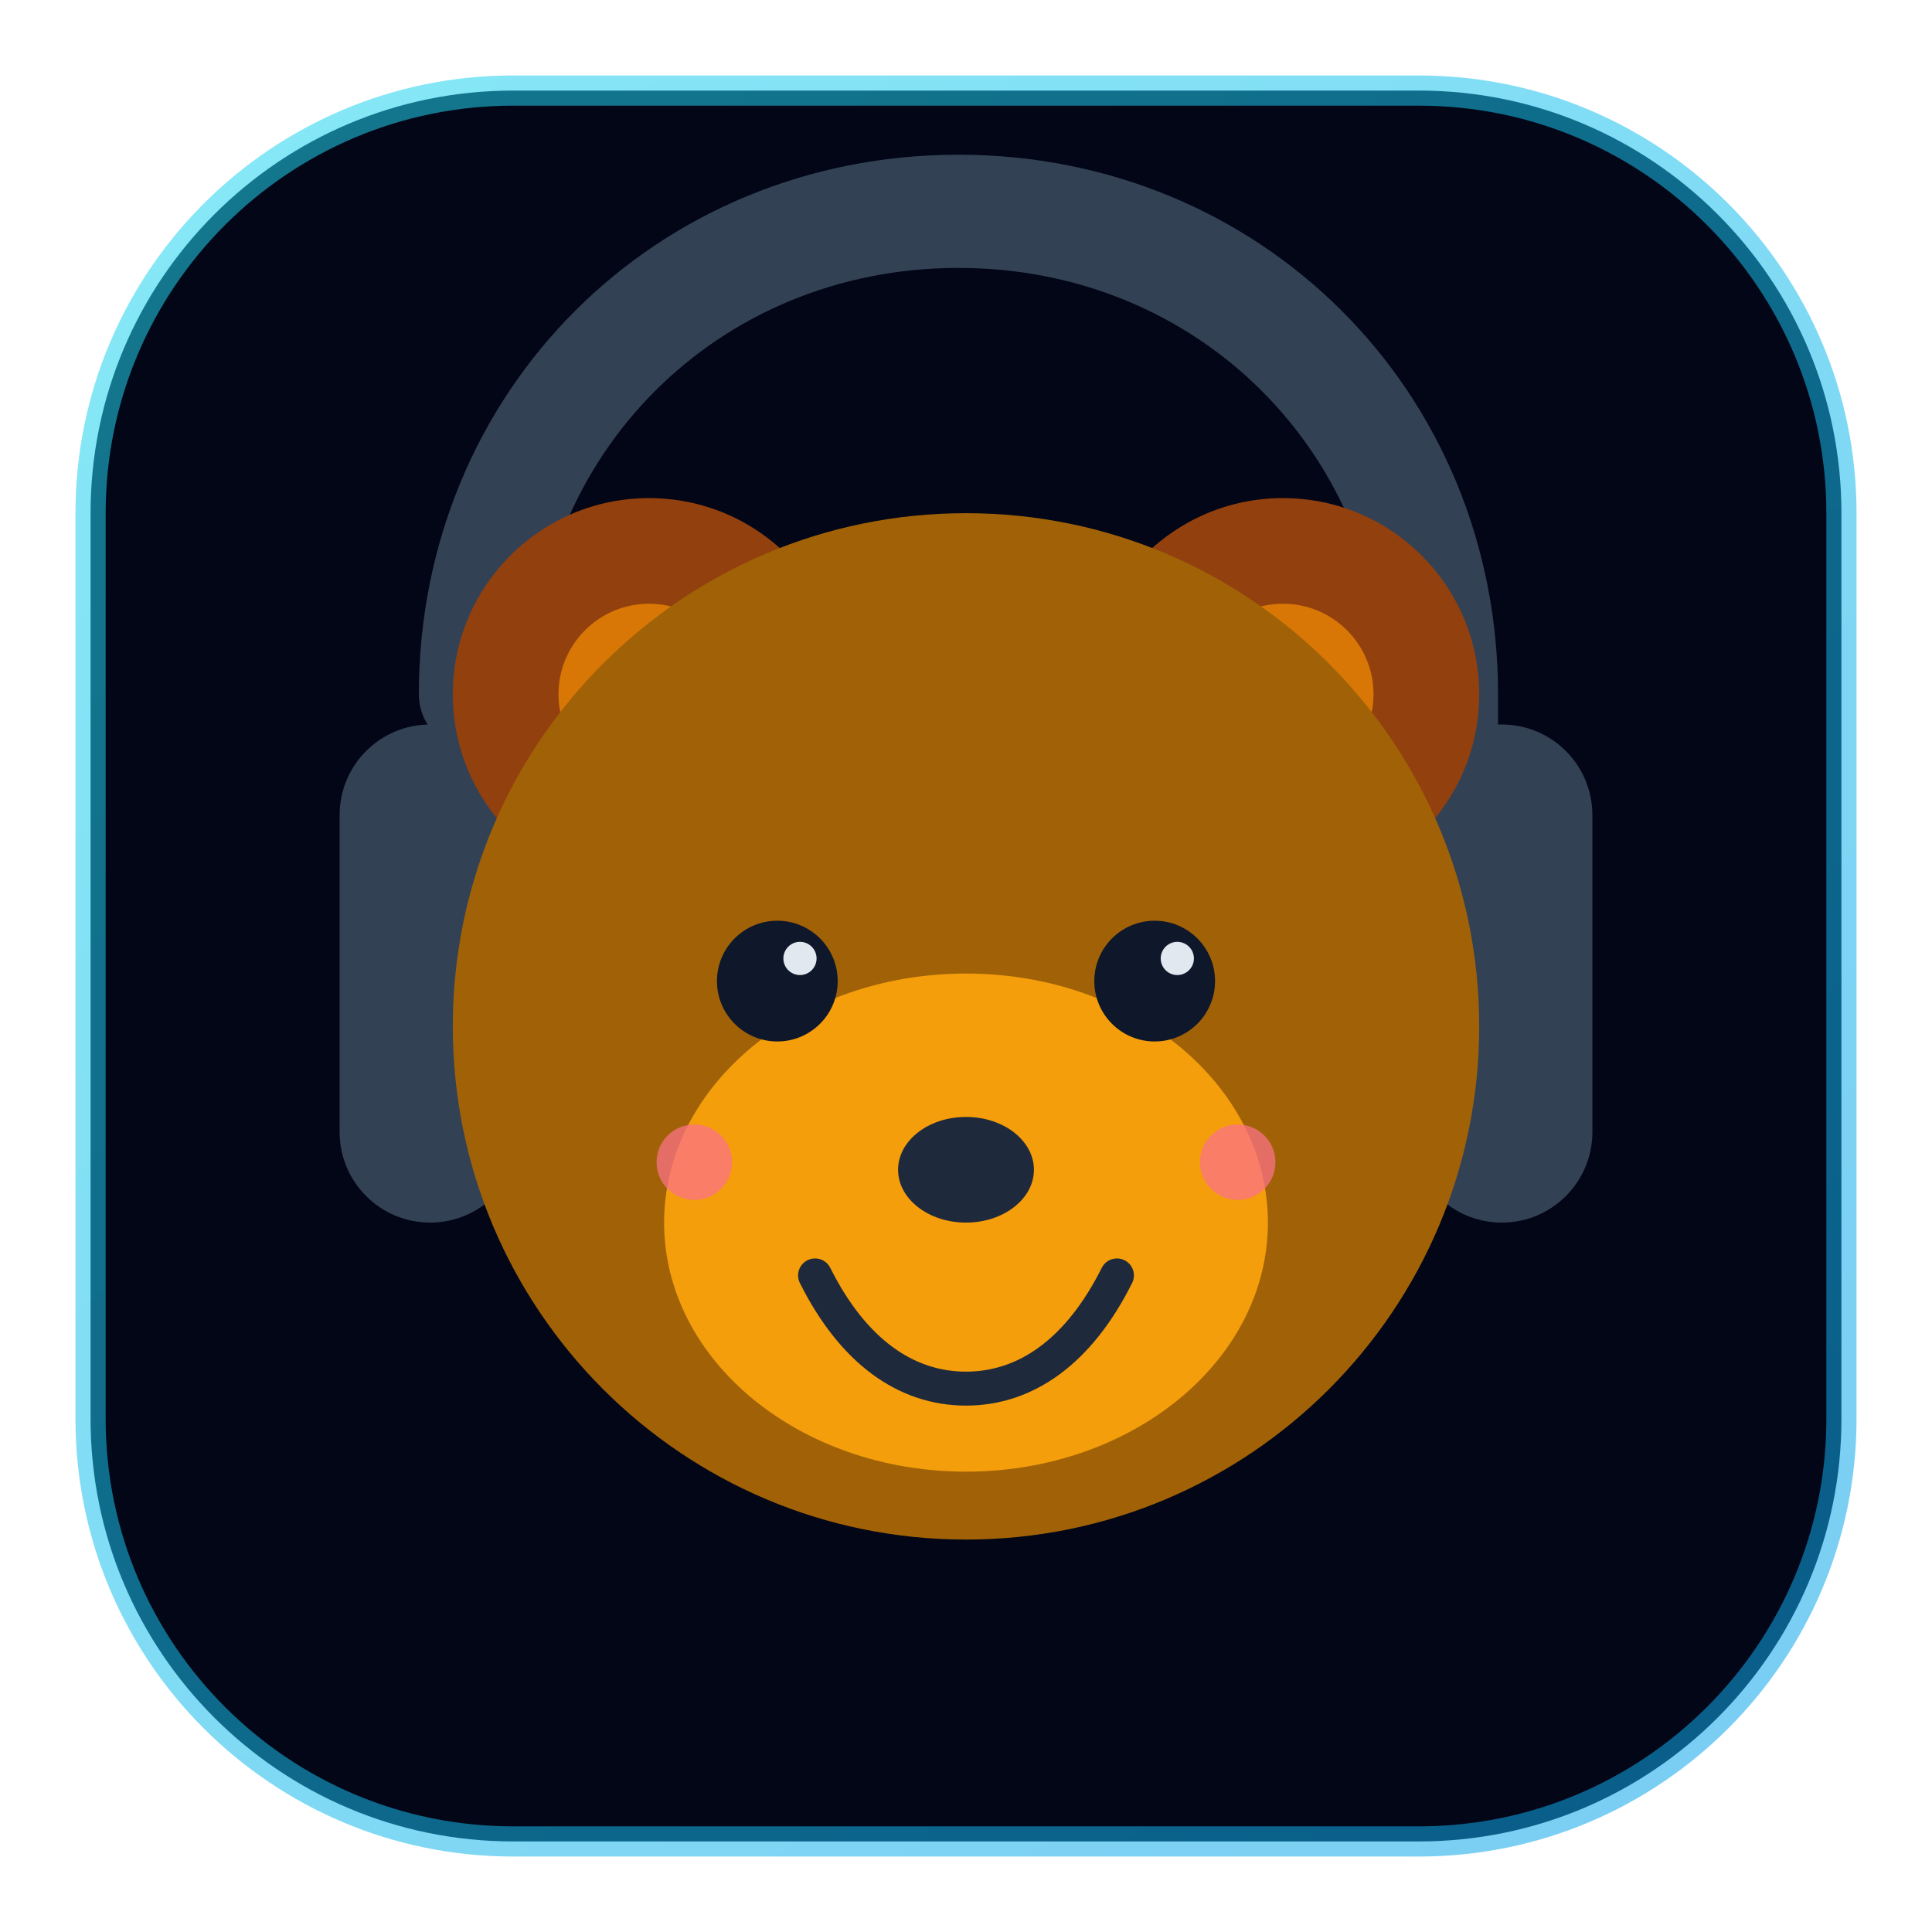
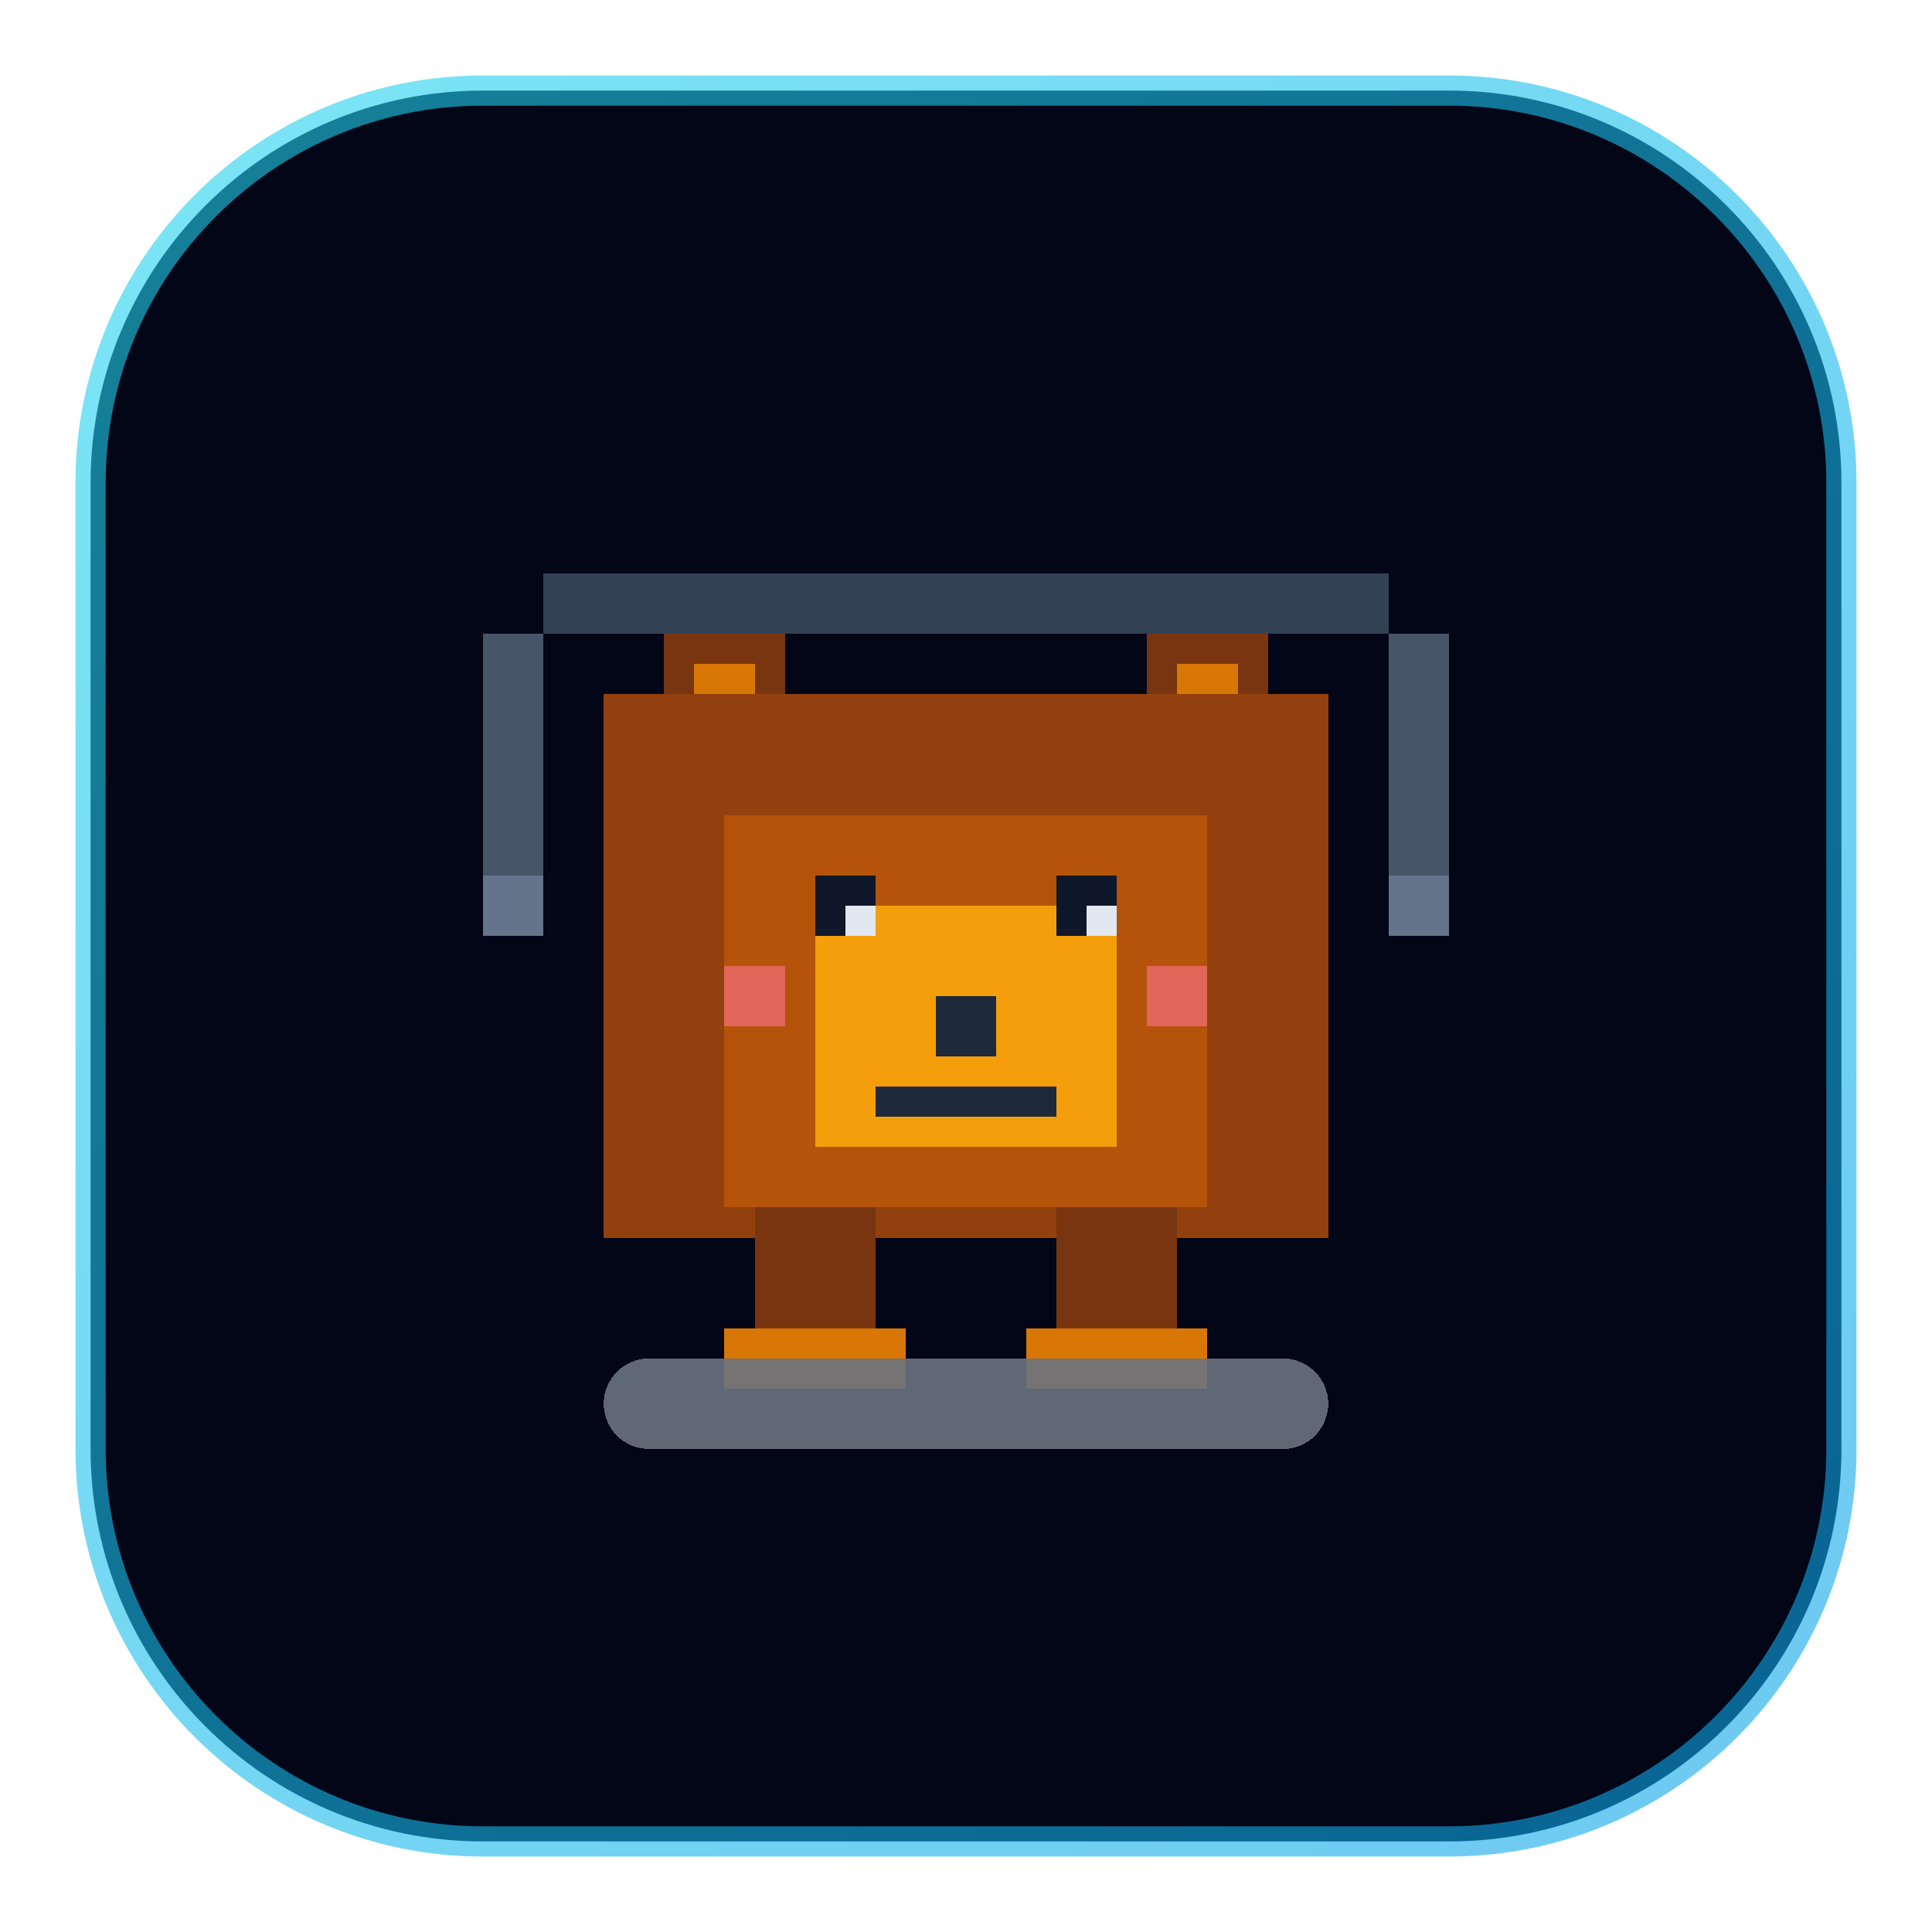
<svg xmlns="http://www.w3.org/2000/svg" width="256" height="256" viewBox="0 0 256 256" fill="none">
  <defs>
-     <linearGradient id="ib_bg" x1="28" y1="22" x2="228" y2="236" gradientUnits="userSpaceOnUse">
+     <linearGradient id="ib_bg_px" x1="18" y1="18" x2="238" y2="238" gradientUnits="userSpaceOnUse">
      <stop offset="0" stop-color="#22d3ee" />
      <stop offset="1" stop-color="#0ea5e9" />
    </linearGradient>
  </defs>
-   <rect x="12" y="12" width="232" height="232" rx="56" fill="#020617" />
-   <rect x="12" y="12" width="232" height="232" rx="56" stroke="url(#ib_bg)" stroke-opacity="0.55" stroke-width="4" />
-   <path d="M63 92C63 56 91 28 127 28C163 28 191 56 191 92V96" fill="none" stroke="#334155" stroke-width="15" stroke-linecap="round" />
-   <rect x="45" y="96" width="24" height="66" rx="12" fill="#334155" />
-   <rect x="187" y="96" width="24" height="66" rx="12" fill="#334155" />
-   <circle cx="86" cy="92" r="26" fill="#92400E" />
-   <circle cx="170" cy="92" r="26" fill="#92400E" />
-   <circle cx="86" cy="92" r="12" fill="#D97706" />
-   <circle cx="170" cy="92" r="12" fill="#D97706" />
-   <circle cx="128" cy="136" r="68" fill="#A16207" />
-   <ellipse cx="128" cy="162" rx="40" ry="33" fill="#F59E0B" />
-   <circle cx="103" cy="130" r="8" fill="#0F172A" />
-   <circle cx="153" cy="130" r="8" fill="#0F172A" />
-   <circle cx="106" cy="127" r="2.2" fill="#E2E8F0" />
-   <circle cx="156" cy="127" r="2.2" fill="#E2E8F0" />
-   <ellipse cx="128" cy="155" rx="9" ry="7" fill="#1E293B" />
-   <path d="M108 169C113 179 120 184 128 184C136 184 143 179 148 169" stroke="#1E293B" stroke-width="4.5" stroke-linecap="round" />
-   <circle cx="92" cy="154" r="5" fill="#FB7185" fill-opacity="0.75" />
-   <circle cx="164" cy="154" r="5" fill="#FB7185" fill-opacity="0.75" />
+   <rect x="12" y="12" width="232" height="232" rx="52" fill="#020617" />
+   <rect x="12" y="12" width="232" height="232" rx="52" stroke="url(#ib_bg_px)" stroke-width="4" stroke-opacity="0.6" />
+   <g shape-rendering="crispEdges">
+     <rect x="72" y="76" width="112" height="8" fill="#334155" />
+     <rect x="64" y="84" width="8" height="40" fill="#475569" />
+     <rect x="184" y="84" width="8" height="40" fill="#475569" />
+     <rect x="64" y="116" width="8" height="8" fill="#64748b" />
+     <rect x="184" y="116" width="8" height="8" fill="#64748b" />
+     <rect x="88" y="84" width="16" height="16" fill="#78350f" />
+     <rect x="152" y="84" width="16" height="16" fill="#78350f" />
+     <rect x="92" y="88" width="8" height="8" fill="#d97706" />
+     <rect x="156" y="88" width="8" height="8" fill="#d97706" />
+     <rect x="80" y="92" width="96" height="72" fill="#92400e" />
+     <rect x="96" y="108" width="64" height="52" fill="#b45309" />
+     <rect x="108" y="120" width="40" height="32" fill="#f59e0b" />
+     <rect x="108" y="116" width="8" height="8" fill="#0f172a" />
+     <rect x="140" y="116" width="8" height="8" fill="#0f172a" />
+     <rect x="112" y="120" width="4" height="4" fill="#e2e8f0" />
+     <rect x="144" y="120" width="4" height="4" fill="#e2e8f0" />
+     <rect x="124" y="132" width="8" height="8" fill="#1e293b" />
+     <rect x="116" y="144" width="24" height="4" fill="#1e293b" />
+     <rect x="96" y="128" width="8" height="8" fill="#fb7185" fill-opacity="0.65" />
+     <rect x="152" y="128" width="8" height="8" fill="#fb7185" fill-opacity="0.65" />
+     <rect x="100" y="160" width="16" height="20" fill="#78350f" />
+     <rect x="140" y="160" width="16" height="20" fill="#78350f" />
+     <rect x="96" y="176" width="24" height="8" fill="#d97706" />
+     <rect x="136" y="176" width="24" height="8" fill="#d97706" />
+     <rect x="80" y="180" width="96" height="12" rx="6" fill="#6b7280" fill-opacity="0.9" />
+   </g>
</svg>
